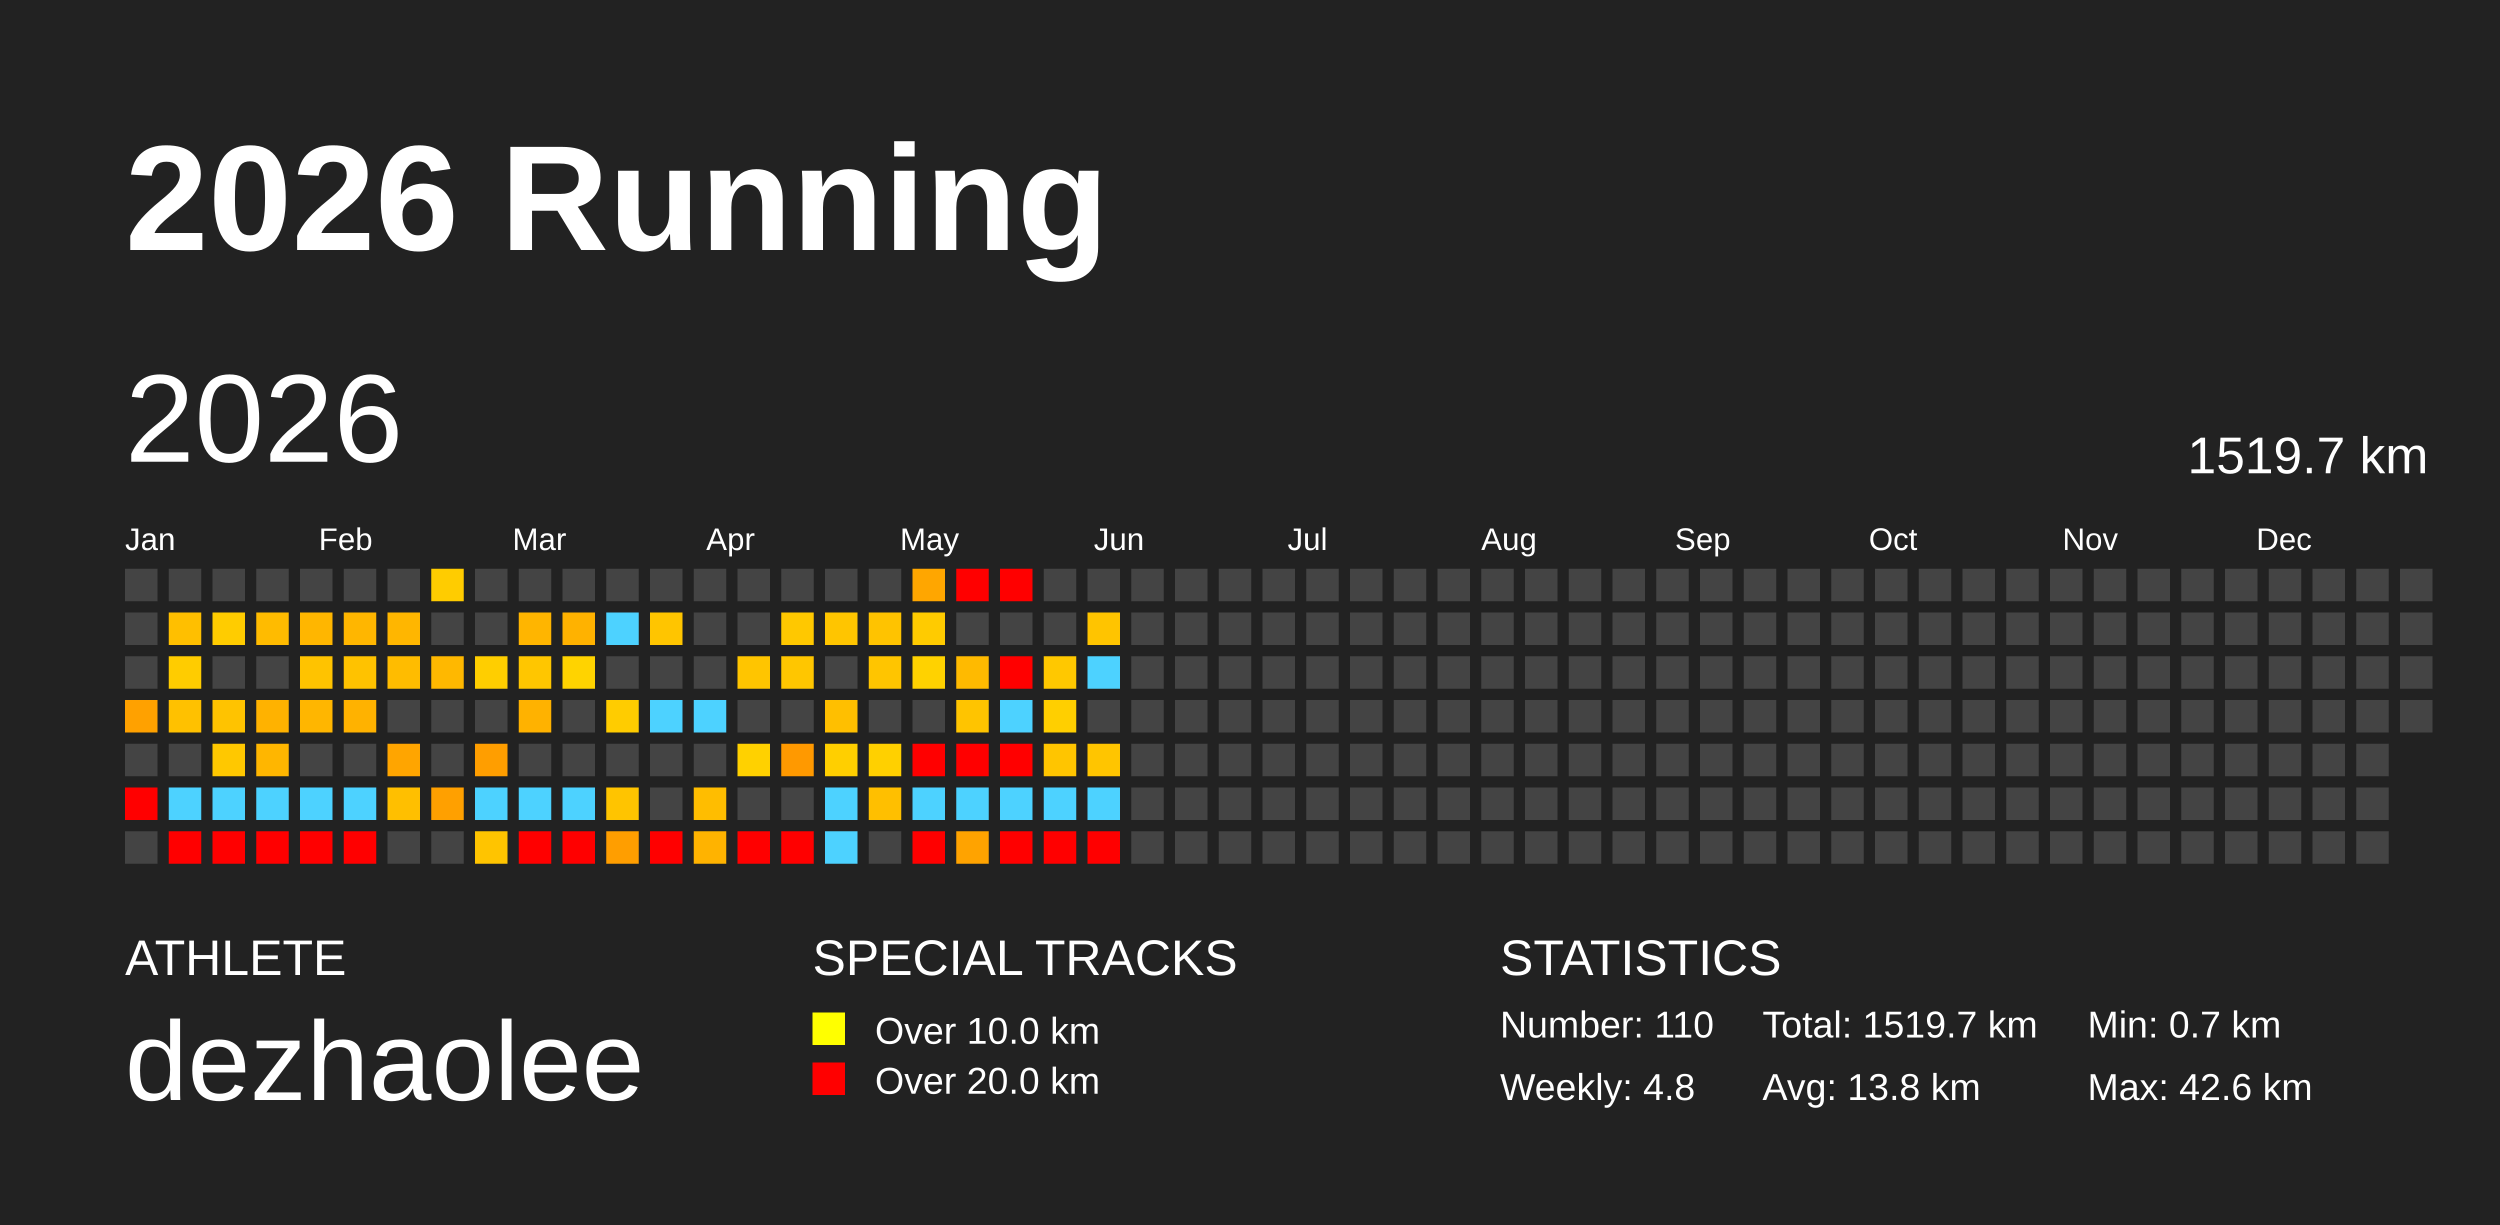
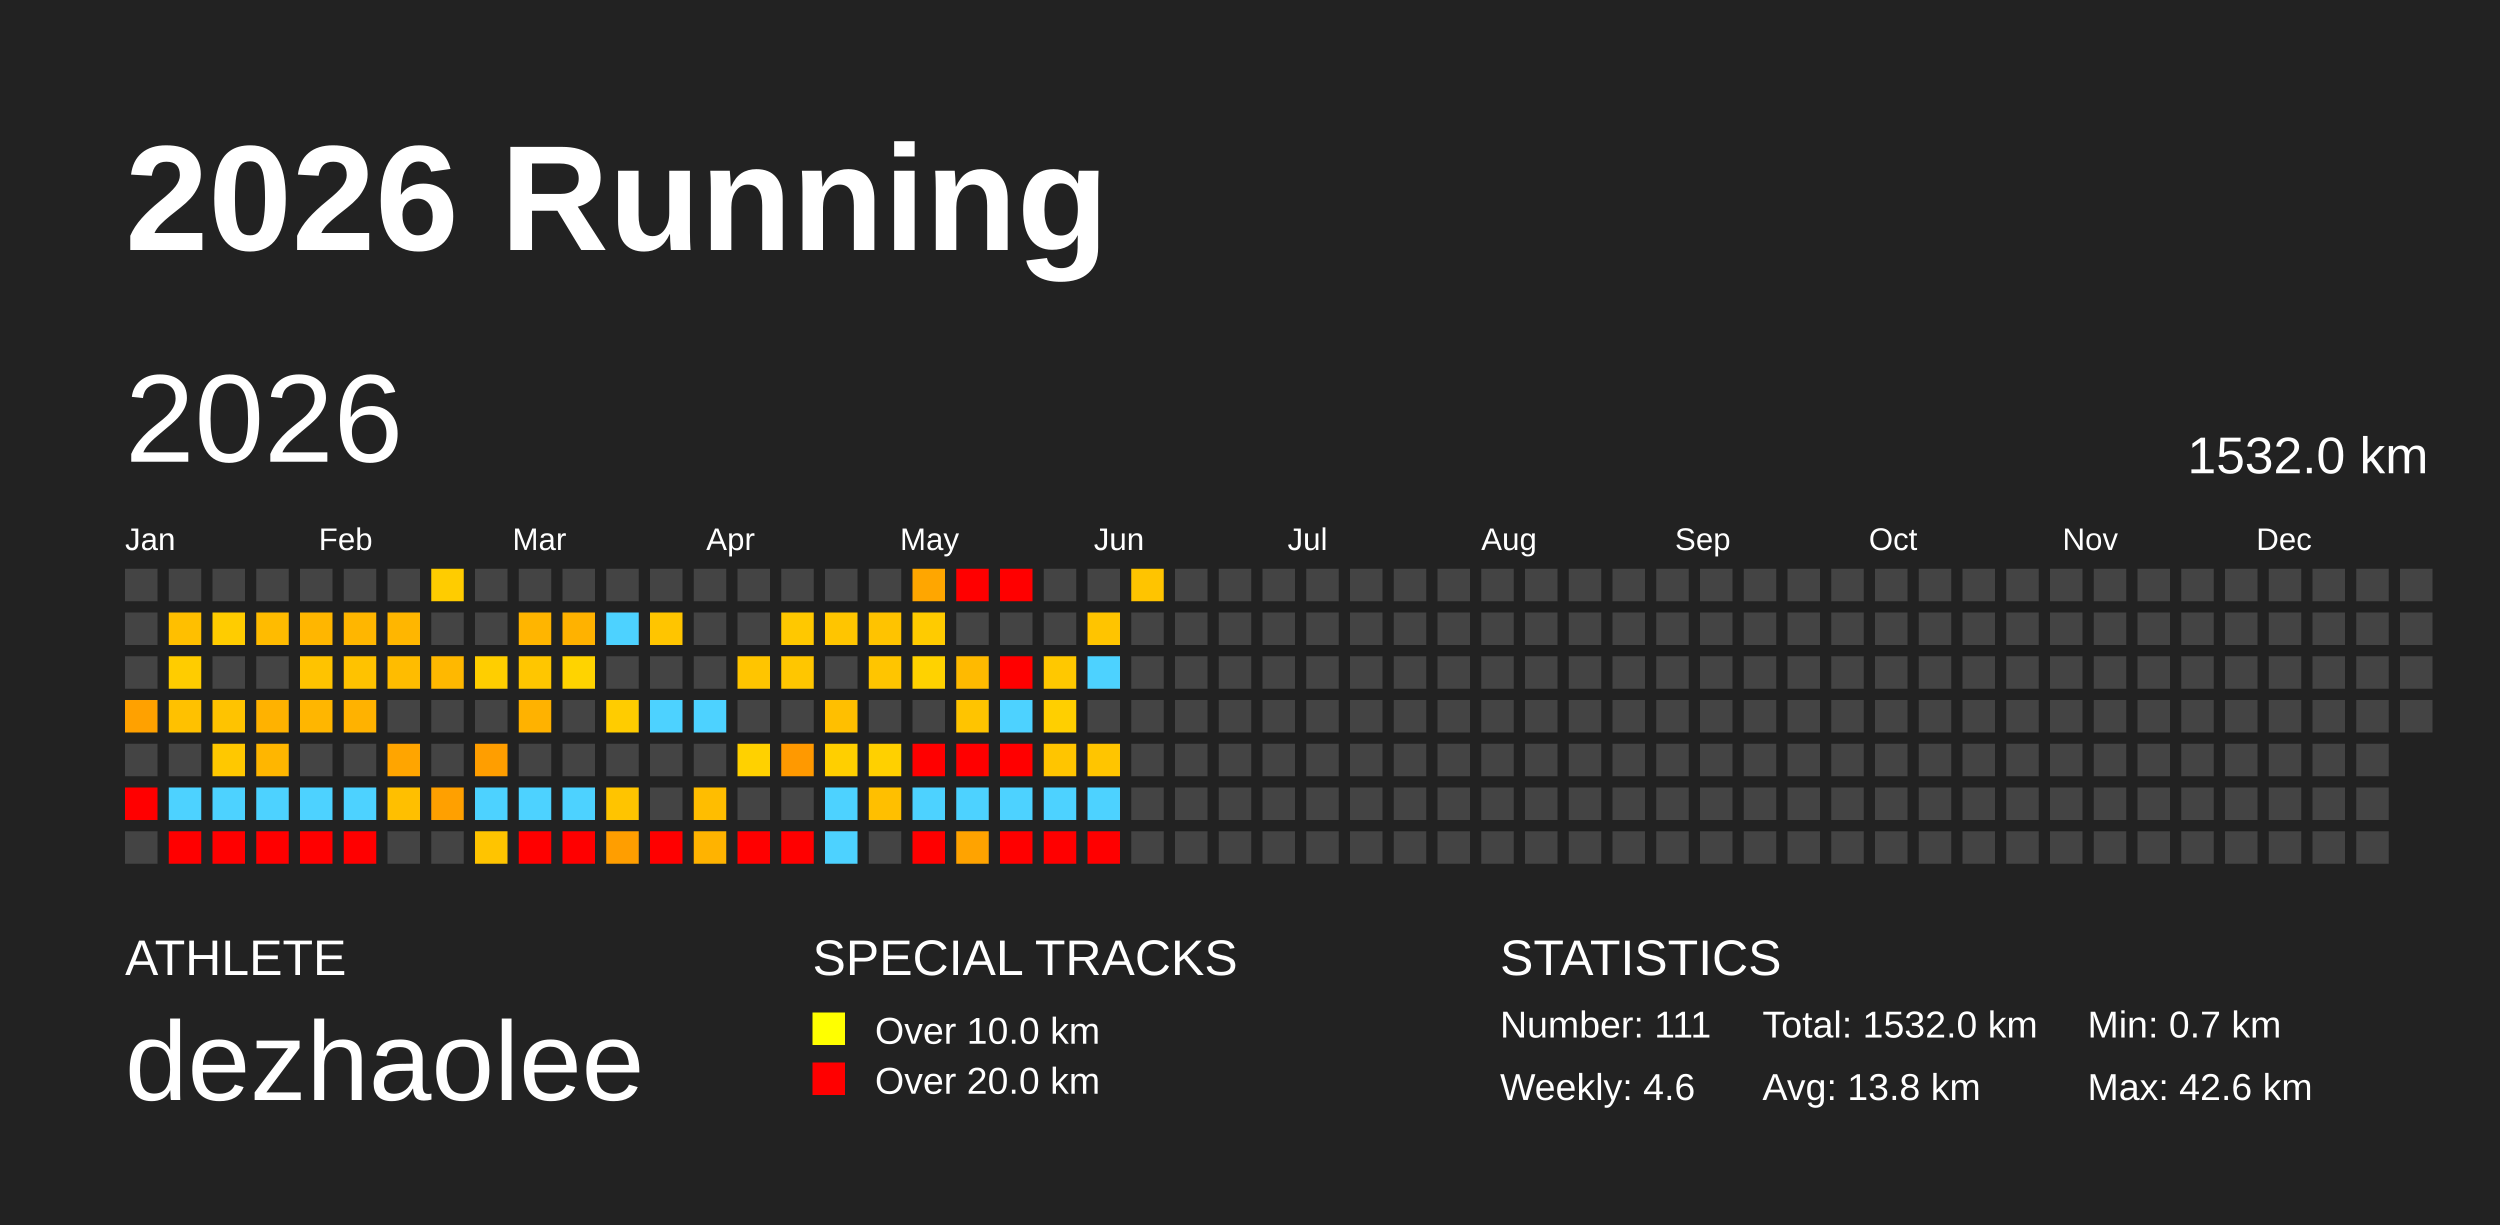
<svg xmlns="http://www.w3.org/2000/svg" baseProfile="full" height="98mm" version="1.1" viewBox="0,0,200,98" width="200mm">
  <defs />
  <rect fill="#222222" height="98" width="200" x="0" y="0" />
  <text fill="#FFFFFF" style="font-size:12px; font-family:Arial; font-weight:bold;" x="10" y="20">2026 Running</text>
  <text fill="#FFFFFF" style="font-size:4px; font-family:Arial" x="10" y="78">ATHLETE</text>
  <text fill="#FFFFFF" style="font-size:9px; font-family:Arial" x="10" y="88">dezhaolee</text>
  <text fill="#FFFFFF" style="font-size:4px; font-family:Arial" x="65" y="78">SPECIAL TRACKS</text>
  <rect fill="yellow" height="2.6" width="2.6" x="65" y="81" />
  <text fill="#FFFFFF" style="font-size:3px; font-family:Arial" x="70" y="83.5">Over 10.0 km</text>
  <rect fill="red" height="2.6" width="2.6" x="65" y="85" />
  <text fill="#FFFFFF" style="font-size:3px; font-family:Arial" x="70" y="87.5">Over 20.0 km</text>
  <text fill="#FFFFFF" style="font-size:4px; font-family:Arial" x="120" y="78">STATISTICS</text>
-   <text fill="#FFFFFF" style="font-size:3px; font-family:Arial" x="120" y="83">Number: 110</text>
-   <text fill="#FFFFFF" style="font-size:3px; font-family:Arial" x="120" y="88">Weekly: 4.8</text>
-   <text fill="#FFFFFF" style="font-size:3px; font-family:Arial" x="141" y="83">Total: 1519.7 km</text>
+   <text fill="#FFFFFF" style="font-size:3px; font-family:Arial" x="120" y="83">Number: 111</text>
+   <text fill="#FFFFFF" style="font-size:3px; font-family:Arial" x="120" y="88">Weekly: 4.6</text>
+   <text fill="#FFFFFF" style="font-size:3px; font-family:Arial" x="141" y="83">Total: 1532.0 km</text>
  <text fill="#FFFFFF" style="font-size:3px; font-family:Arial" x="141" y="88">Avg: 13.8 km</text>
  <text fill="#FFFFFF" style="font-size:3px; font-family:Arial" x="167" y="83">Min: 0.7 km</text>
  <text fill="#FFFFFF" style="font-size:3px; font-family:Arial" x="167" y="88">Max: 42.6 km</text>
  <text dominant-baseline="hanging" fill="#FFFFFF" style="font-size:10.0px; font-family:Arial;" x="10" y="30">2026</text>
-   <text dominant-baseline="hanging" fill="#FFFFFF" style="font-size:4.125px; font-family:Arial;" x="175" y="35">1519.7 km</text>
+   <text dominant-baseline="hanging" fill="#FFFFFF" style="font-size:4.125px; font-family:Arial;" x="175" y="35">1532.0 km</text>
  <text fill="#FFFFFF" style="font-size:2.5px; font-family:Arial" x="10.0" y="44">Jan</text>
  <text fill="#FFFFFF" style="font-size:2.5px; font-family:Arial" x="25.5" y="44">Feb</text>
  <text fill="#FFFFFF" style="font-size:2.5px; font-family:Arial" x="41.0" y="44">Mar</text>
  <text fill="#FFFFFF" style="font-size:2.5px; font-family:Arial" x="56.5" y="44">Apr</text>
  <text fill="#FFFFFF" style="font-size:2.5px; font-family:Arial" x="72.0" y="44">May</text>
  <text fill="#FFFFFF" style="font-size:2.5px; font-family:Arial" x="87.5" y="44">Jun</text>
  <text fill="#FFFFFF" style="font-size:2.5px; font-family:Arial" x="103.0" y="44">Jul</text>
  <text fill="#FFFFFF" style="font-size:2.5px; font-family:Arial" x="118.5" y="44">Aug</text>
  <text fill="#FFFFFF" style="font-size:2.5px; font-family:Arial" x="134.0" y="44">Sep</text>
  <text fill="#FFFFFF" style="font-size:2.5px; font-family:Arial" x="149.5" y="44">Oct</text>
  <text fill="#FFFFFF" style="font-size:2.5px; font-family:Arial" x="165.0" y="44">Nov</text>
  <text fill="#FFFFFF" style="font-size:2.5px; font-family:Arial" x="180.5" y="44">Dec</text>
  <rect fill="#444444" height="2.6" width="2.6" x="10.0" y="45.5" />
  <rect fill="#444444" height="2.6" width="2.6" x="10.0" y="49.0" />
  <rect fill="#444444" height="2.6" width="2.6" x="10.0" y="52.5" />
  <rect fill="#ffa100" height="2.6" width="2.6" x="10.0" y="56.0" />
  <rect fill="#444444" height="2.6" width="2.6" x="10.0" y="59.5" />
  <rect fill="red" height="2.6" width="2.6" x="10.0" y="63.0" />
  <rect fill="#444444" height="2.6" width="2.6" x="10.0" y="66.5" />
  <rect fill="#444444" height="2.6" width="2.6" x="13.5" y="45.5" />
  <rect fill="#ffbf00" height="2.6" width="2.6" x="13.5" y="49.0" />
  <rect fill="#ffcc00" height="2.6" width="2.6" x="13.5" y="52.5" />
  <rect fill="#ffc100" height="2.6" width="2.6" x="13.5" y="56.0" />
  <rect fill="#444444" height="2.6" width="2.6" x="13.5" y="59.5" />
  <rect fill="#4dd2ff" height="2.6" width="2.6" x="13.5" y="63.0" />
  <rect fill="red" height="2.6" width="2.6" x="13.5" y="66.5" />
  <rect fill="#444444" height="2.6" width="2.6" x="17.0" y="45.5" />
  <rect fill="#ffcc00" height="2.6" width="2.6" x="17.0" y="49.0" />
  <rect fill="#444444" height="2.6" width="2.6" x="17.0" y="52.5" />
  <rect fill="#ffc300" height="2.6" width="2.6" x="17.0" y="56.0" />
  <rect fill="#ffc800" height="2.6" width="2.6" x="17.0" y="59.5" />
  <rect fill="#4dd2ff" height="2.6" width="2.6" x="17.0" y="63.0" />
  <rect fill="red" height="2.6" width="2.6" x="17.0" y="66.5" />
  <rect fill="#444444" height="2.6" width="2.6" x="20.5" y="45.5" />
  <rect fill="#ffbb00" height="2.6" width="2.6" x="20.5" y="49.0" />
  <rect fill="#444444" height="2.6" width="2.6" x="20.5" y="52.5" />
  <rect fill="#ffb200" height="2.6" width="2.6" x="20.5" y="56.0" />
  <rect fill="#ffb600" height="2.6" width="2.6" x="20.5" y="59.5" />
  <rect fill="#4dd2ff" height="2.6" width="2.6" x="20.5" y="63.0" />
  <rect fill="red" height="2.6" width="2.6" x="20.5" y="66.5" />
  <rect fill="#444444" height="2.6" width="2.6" x="24.0" y="45.5" />
  <rect fill="#ffb600" height="2.6" width="2.6" x="24.0" y="49.0" />
  <rect fill="#ffc300" height="2.6" width="2.6" x="24.0" y="52.5" />
  <rect fill="#ffb600" height="2.6" width="2.6" x="24.0" y="56.0" />
  <rect fill="#444444" height="2.6" width="2.6" x="24.0" y="59.5" />
  <rect fill="#4dd2ff" height="2.6" width="2.6" x="24.0" y="63.0" />
  <rect fill="red" height="2.6" width="2.6" x="24.0" y="66.5" />
  <rect fill="#444444" height="2.6" width="2.6" x="27.5" y="45.5" />
  <rect fill="#ffb600" height="2.6" width="2.6" x="27.5" y="49.0" />
  <rect fill="#ffc200" height="2.6" width="2.6" x="27.5" y="52.5" />
  <rect fill="#ffb200" height="2.6" width="2.6" x="27.5" y="56.0" />
  <rect fill="#444444" height="2.6" width="2.6" x="27.5" y="59.5" />
  <rect fill="#4dd2ff" height="2.6" width="2.6" x="27.5" y="63.0" />
  <rect fill="red" height="2.6" width="2.6" x="27.5" y="66.5" />
  <rect fill="#444444" height="2.6" width="2.6" x="31.0" y="45.5" />
  <rect fill="#ffb600" height="2.6" width="2.6" x="31.0" y="49.0" />
  <rect fill="#ffbc00" height="2.6" width="2.6" x="31.0" y="52.5" />
  <rect fill="#444444" height="2.6" width="2.6" x="31.0" y="56.0" />
  <rect fill="#ffa500" height="2.6" width="2.6" x="31.0" y="59.5" />
  <rect fill="#ffbf00" height="2.6" width="2.6" x="31.0" y="63.0" />
  <rect fill="#444444" height="2.6" width="2.6" x="31.0" y="66.5" />
  <rect fill="#ffcc00" height="2.6" width="2.6" x="34.5" y="45.5" />
  <rect fill="#444444" height="2.6" width="2.6" x="34.5" y="49.0" />
  <rect fill="#ffb800" height="2.6" width="2.6" x="34.5" y="52.5" />
  <rect fill="#444444" height="2.6" width="2.6" x="34.5" y="56.0" />
  <rect fill="#444444" height="2.6" width="2.6" x="34.5" y="59.5" />
  <rect fill="#ffa000" height="2.6" width="2.6" x="34.5" y="63.0" />
  <rect fill="#444444" height="2.6" width="2.6" x="34.5" y="66.5" />
  <rect fill="#444444" height="2.6" width="2.6" x="38.0" y="45.5" />
  <rect fill="#444444" height="2.6" width="2.6" x="38.0" y="49.0" />
  <rect fill="#ffce00" height="2.6" width="2.6" x="38.0" y="52.5" />
  <rect fill="#444444" height="2.6" width="2.6" x="38.0" y="56.0" />
  <rect fill="#ff9e00" height="2.6" width="2.6" x="38.0" y="59.5" />
  <rect fill="#4dd2ff" height="2.6" width="2.6" x="38.0" y="63.0" />
  <rect fill="#ffc400" height="2.6" width="2.6" x="38.0" y="66.5" />
  <rect fill="#444444" height="2.6" width="2.6" x="41.5" y="45.5" />
  <rect fill="#ffb500" height="2.6" width="2.6" x="41.5" y="49.0" />
  <rect fill="#ffc600" height="2.6" width="2.6" x="41.5" y="52.5" />
  <rect fill="#ffb200" height="2.6" width="2.6" x="41.5" y="56.0" />
  <rect fill="#444444" height="2.6" width="2.6" x="41.5" y="59.5" />
  <rect fill="#4dd2ff" height="2.6" width="2.6" x="41.5" y="63.0" />
  <rect fill="red" height="2.6" width="2.6" x="41.5" y="66.5" />
  <rect fill="#444444" height="2.6" width="2.6" x="45.0" y="45.5" />
  <rect fill="#ffb200" height="2.6" width="2.6" x="45.0" y="49.0" />
  <rect fill="#ffd300" height="2.6" width="2.6" x="45.0" y="52.5" />
  <rect fill="#444444" height="2.6" width="2.6" x="45.0" y="56.0" />
  <rect fill="#444444" height="2.6" width="2.6" x="45.0" y="59.5" />
  <rect fill="#4dd2ff" height="2.6" width="2.6" x="45.0" y="63.0" />
  <rect fill="red" height="2.6" width="2.6" x="45.0" y="66.5" />
  <rect fill="#444444" height="2.6" width="2.6" x="48.5" y="45.5" />
  <rect fill="#4dd2ff" height="2.6" width="2.6" x="48.5" y="49.0" />
  <rect fill="#444444" height="2.6" width="2.6" x="48.5" y="52.5" />
  <rect fill="#ffcc00" height="2.6" width="2.6" x="48.5" y="56.0" />
  <rect fill="#444444" height="2.6" width="2.6" x="48.5" y="59.5" />
  <rect fill="#ffc400" height="2.6" width="2.6" x="48.5" y="63.0" />
  <rect fill="#ff9e00" height="2.6" width="2.6" x="48.5" y="66.5" />
  <rect fill="#444444" height="2.6" width="2.6" x="52.0" y="45.5" />
  <rect fill="#ffc500" height="2.6" width="2.6" x="52.0" y="49.0" />
  <rect fill="#444444" height="2.6" width="2.6" x="52.0" y="52.5" />
  <rect fill="#4dd2ff" height="2.6" width="2.6" x="52.0" y="56.0" />
  <rect fill="#444444" height="2.6" width="2.6" x="52.0" y="59.5" />
  <rect fill="#444444" height="2.6" width="2.6" x="52.0" y="63.0" />
  <rect fill="red" height="2.6" width="2.6" x="52.0" y="66.5" />
  <rect fill="#444444" height="2.6" width="2.6" x="55.5" y="45.5" />
  <rect fill="#444444" height="2.6" width="2.6" x="55.5" y="49.0" />
  <rect fill="#444444" height="2.6" width="2.6" x="55.5" y="52.5" />
  <rect fill="#4dd2ff" height="2.6" width="2.6" x="55.5" y="56.0" />
  <rect fill="#444444" height="2.6" width="2.6" x="55.5" y="59.5" />
  <rect fill="#ffbd00" height="2.6" width="2.6" x="55.5" y="63.0" />
  <rect fill="#ffb300" height="2.6" width="2.6" x="55.5" y="66.5" />
  <rect fill="#444444" height="2.6" width="2.6" x="59.0" y="45.5" />
  <rect fill="#444444" height="2.6" width="2.6" x="59.0" y="49.0" />
  <rect fill="#ffc500" height="2.6" width="2.6" x="59.0" y="52.5" />
  <rect fill="#444444" height="2.6" width="2.6" x="59.0" y="56.0" />
  <rect fill="#ffd100" height="2.6" width="2.6" x="59.0" y="59.5" />
  <rect fill="#444444" height="2.6" width="2.6" x="59.0" y="63.0" />
  <rect fill="red" height="2.6" width="2.6" x="59.0" y="66.5" />
  <rect fill="#444444" height="2.6" width="2.6" x="62.5" y="45.5" />
  <rect fill="#ffc800" height="2.6" width="2.6" x="62.5" y="49.0" />
  <rect fill="#ffc600" height="2.6" width="2.6" x="62.5" y="52.5" />
  <rect fill="#444444" height="2.6" width="2.6" x="62.5" y="56.0" />
  <rect fill="#ff9900" height="2.6" width="2.6" x="62.5" y="59.5" />
  <rect fill="#444444" height="2.6" width="2.6" x="62.5" y="63.0" />
  <rect fill="red" height="2.6" width="2.6" x="62.5" y="66.5" />
  <rect fill="#444444" height="2.6" width="2.6" x="66.0" y="45.5" />
  <rect fill="#ffc500" height="2.6" width="2.6" x="66.0" y="49.0" />
  <rect fill="#444444" height="2.6" width="2.6" x="66.0" y="52.5" />
  <rect fill="#ffbf00" height="2.6" width="2.6" x="66.0" y="56.0" />
  <rect fill="#ffcf00" height="2.6" width="2.6" x="66.0" y="59.5" />
  <rect fill="#4dd2ff" height="2.6" width="2.6" x="66.0" y="63.0" />
  <rect fill="#4dd2ff" height="2.6" width="2.6" x="66.0" y="66.5" />
  <rect fill="#444444" height="2.6" width="2.6" x="69.5" y="45.5" />
  <rect fill="#ffc300" height="2.6" width="2.6" x="69.5" y="49.0" />
  <rect fill="#ffc500" height="2.6" width="2.6" x="69.5" y="52.5" />
  <rect fill="#444444" height="2.6" width="2.6" x="69.5" y="56.0" />
  <rect fill="#ffd000" height="2.6" width="2.6" x="69.5" y="59.5" />
  <rect fill="#ffbf00" height="2.6" width="2.6" x="69.5" y="63.0" />
  <rect fill="#444444" height="2.6" width="2.6" x="69.5" y="66.5" />
  <rect fill="#ffa600" height="2.6" width="2.6" x="73.0" y="45.5" />
  <rect fill="#ffcb00" height="2.6" width="2.6" x="73.0" y="49.0" />
  <rect fill="#ffd200" height="2.6" width="2.6" x="73.0" y="52.5" />
  <rect fill="#444444" height="2.6" width="2.6" x="73.0" y="56.0" />
  <rect fill="red" height="2.6" width="2.6" x="73.0" y="59.5" />
  <rect fill="#4dd2ff" height="2.6" width="2.6" x="73.0" y="63.0" />
  <rect fill="red" height="2.6" width="2.6" x="73.0" y="66.5" />
  <rect fill="red" height="2.6" width="2.6" x="76.5" y="45.5" />
  <rect fill="#444444" height="2.6" width="2.6" x="76.5" y="49.0" />
  <rect fill="#ffba00" height="2.6" width="2.6" x="76.5" y="52.5" />
  <rect fill="#ffc400" height="2.6" width="2.6" x="76.5" y="56.0" />
  <rect fill="red" height="2.6" width="2.6" x="76.5" y="59.5" />
  <rect fill="#4dd2ff" height="2.6" width="2.6" x="76.5" y="63.0" />
  <rect fill="#ffa300" height="2.6" width="2.6" x="76.5" y="66.5" />
  <rect fill="red" height="2.6" width="2.6" x="80.0" y="45.5" />
  <rect fill="#444444" height="2.6" width="2.6" x="80.0" y="49.0" />
  <rect fill="red" height="2.6" width="2.6" x="80.0" y="52.5" />
  <rect fill="#4dd2ff" height="2.6" width="2.6" x="80.0" y="56.0" />
  <rect fill="red" height="2.6" width="2.6" x="80.0" y="59.5" />
  <rect fill="#4dd2ff" height="2.6" width="2.6" x="80.0" y="63.0" />
  <rect fill="red" height="2.6" width="2.6" x="80.0" y="66.5" />
  <rect fill="#444444" height="2.6" width="2.6" x="83.5" y="45.5" />
  <rect fill="#444444" height="2.6" width="2.6" x="83.5" y="49.0" />
  <rect fill="#ffc800" height="2.6" width="2.6" x="83.5" y="52.5" />
  <rect fill="#ffcf00" height="2.6" width="2.6" x="83.5" y="56.0" />
  <rect fill="#ffc500" height="2.6" width="2.6" x="83.5" y="59.5" />
  <rect fill="#4dd2ff" height="2.6" width="2.6" x="83.5" y="63.0" />
  <rect fill="red" height="2.6" width="2.6" x="83.5" y="66.5" />
  <rect fill="#444444" height="2.6" width="2.6" x="87.0" y="45.5" />
  <rect fill="#ffc400" height="2.6" width="2.6" x="87.0" y="49.0" />
  <rect fill="#4dd2ff" height="2.6" width="2.6" x="87.0" y="52.5" />
  <rect fill="#444444" height="2.6" width="2.6" x="87.0" y="56.0" />
  <rect fill="#ffc500" height="2.6" width="2.6" x="87.0" y="59.5" />
  <rect fill="#4dd2ff" height="2.6" width="2.6" x="87.0" y="63.0" />
  <rect fill="red" height="2.6" width="2.6" x="87.0" y="66.5" />
-   <rect fill="#444444" height="2.6" width="2.6" x="90.5" y="45.5" />
+   <rect fill="#ffc400" height="2.6" width="2.6" x="90.5" y="45.5" />
  <rect fill="#444444" height="2.6" width="2.6" x="90.5" y="49.0" />
  <rect fill="#444444" height="2.6" width="2.6" x="90.5" y="52.5" />
  <rect fill="#444444" height="2.6" width="2.6" x="90.5" y="56.0" />
  <rect fill="#444444" height="2.6" width="2.6" x="90.5" y="59.5" />
  <rect fill="#444444" height="2.6" width="2.6" x="90.5" y="63.0" />
  <rect fill="#444444" height="2.6" width="2.6" x="90.5" y="66.5" />
  <rect fill="#444444" height="2.6" width="2.6" x="94.0" y="45.5" />
  <rect fill="#444444" height="2.6" width="2.6" x="94.0" y="49.0" />
  <rect fill="#444444" height="2.6" width="2.6" x="94.0" y="52.5" />
  <rect fill="#444444" height="2.6" width="2.6" x="94.0" y="56.0" />
  <rect fill="#444444" height="2.6" width="2.6" x="94.0" y="59.5" />
  <rect fill="#444444" height="2.6" width="2.6" x="94.0" y="63.0" />
  <rect fill="#444444" height="2.6" width="2.6" x="94.0" y="66.5" />
  <rect fill="#444444" height="2.6" width="2.6" x="97.5" y="45.5" />
  <rect fill="#444444" height="2.6" width="2.6" x="97.5" y="49.0" />
  <rect fill="#444444" height="2.6" width="2.6" x="97.5" y="52.5" />
  <rect fill="#444444" height="2.6" width="2.6" x="97.5" y="56.0" />
  <rect fill="#444444" height="2.6" width="2.6" x="97.5" y="59.5" />
  <rect fill="#444444" height="2.6" width="2.6" x="97.5" y="63.0" />
  <rect fill="#444444" height="2.6" width="2.6" x="97.5" y="66.5" />
  <rect fill="#444444" height="2.6" width="2.6" x="101.0" y="45.5" />
  <rect fill="#444444" height="2.6" width="2.6" x="101.0" y="49.0" />
  <rect fill="#444444" height="2.6" width="2.6" x="101.0" y="52.5" />
  <rect fill="#444444" height="2.6" width="2.6" x="101.0" y="56.0" />
  <rect fill="#444444" height="2.6" width="2.6" x="101.0" y="59.5" />
  <rect fill="#444444" height="2.6" width="2.6" x="101.0" y="63.0" />
  <rect fill="#444444" height="2.6" width="2.6" x="101.0" y="66.5" />
  <rect fill="#444444" height="2.6" width="2.6" x="104.5" y="45.5" />
  <rect fill="#444444" height="2.6" width="2.6" x="104.5" y="49.0" />
  <rect fill="#444444" height="2.6" width="2.6" x="104.5" y="52.5" />
  <rect fill="#444444" height="2.6" width="2.6" x="104.5" y="56.0" />
  <rect fill="#444444" height="2.6" width="2.6" x="104.5" y="59.5" />
  <rect fill="#444444" height="2.6" width="2.6" x="104.5" y="63.0" />
  <rect fill="#444444" height="2.6" width="2.6" x="104.5" y="66.5" />
  <rect fill="#444444" height="2.6" width="2.6" x="108.0" y="45.5" />
  <rect fill="#444444" height="2.6" width="2.6" x="108.0" y="49.0" />
  <rect fill="#444444" height="2.6" width="2.6" x="108.0" y="52.5" />
  <rect fill="#444444" height="2.6" width="2.6" x="108.0" y="56.0" />
  <rect fill="#444444" height="2.6" width="2.6" x="108.0" y="59.5" />
  <rect fill="#444444" height="2.6" width="2.6" x="108.0" y="63.0" />
  <rect fill="#444444" height="2.6" width="2.6" x="108.0" y="66.5" />
  <rect fill="#444444" height="2.6" width="2.6" x="111.5" y="45.5" />
  <rect fill="#444444" height="2.6" width="2.6" x="111.5" y="49.0" />
  <rect fill="#444444" height="2.6" width="2.6" x="111.5" y="52.5" />
  <rect fill="#444444" height="2.6" width="2.6" x="111.5" y="56.0" />
  <rect fill="#444444" height="2.6" width="2.6" x="111.5" y="59.5" />
  <rect fill="#444444" height="2.6" width="2.6" x="111.5" y="63.0" />
  <rect fill="#444444" height="2.6" width="2.6" x="111.5" y="66.5" />
  <rect fill="#444444" height="2.6" width="2.6" x="115.0" y="45.5" />
  <rect fill="#444444" height="2.6" width="2.6" x="115.0" y="49.0" />
  <rect fill="#444444" height="2.6" width="2.6" x="115.0" y="52.5" />
  <rect fill="#444444" height="2.6" width="2.6" x="115.0" y="56.0" />
  <rect fill="#444444" height="2.6" width="2.6" x="115.0" y="59.5" />
  <rect fill="#444444" height="2.6" width="2.6" x="115.0" y="63.0" />
  <rect fill="#444444" height="2.6" width="2.6" x="115.0" y="66.5" />
  <rect fill="#444444" height="2.6" width="2.6" x="118.5" y="45.5" />
  <rect fill="#444444" height="2.6" width="2.6" x="118.5" y="49.0" />
  <rect fill="#444444" height="2.6" width="2.6" x="118.5" y="52.5" />
  <rect fill="#444444" height="2.6" width="2.6" x="118.5" y="56.0" />
  <rect fill="#444444" height="2.6" width="2.6" x="118.5" y="59.5" />
  <rect fill="#444444" height="2.6" width="2.6" x="118.5" y="63.0" />
  <rect fill="#444444" height="2.6" width="2.6" x="118.5" y="66.5" />
  <rect fill="#444444" height="2.6" width="2.6" x="122.0" y="45.5" />
  <rect fill="#444444" height="2.6" width="2.6" x="122.0" y="49.0" />
  <rect fill="#444444" height="2.6" width="2.6" x="122.0" y="52.5" />
  <rect fill="#444444" height="2.6" width="2.6" x="122.0" y="56.0" />
  <rect fill="#444444" height="2.6" width="2.6" x="122.0" y="59.5" />
  <rect fill="#444444" height="2.6" width="2.6" x="122.0" y="63.0" />
  <rect fill="#444444" height="2.6" width="2.6" x="122.0" y="66.5" />
  <rect fill="#444444" height="2.6" width="2.6" x="125.5" y="45.5" />
  <rect fill="#444444" height="2.6" width="2.6" x="125.5" y="49.0" />
  <rect fill="#444444" height="2.6" width="2.6" x="125.5" y="52.5" />
  <rect fill="#444444" height="2.6" width="2.6" x="125.5" y="56.0" />
  <rect fill="#444444" height="2.6" width="2.6" x="125.5" y="59.5" />
  <rect fill="#444444" height="2.6" width="2.6" x="125.5" y="63.0" />
  <rect fill="#444444" height="2.6" width="2.6" x="125.5" y="66.5" />
  <rect fill="#444444" height="2.6" width="2.6" x="129.0" y="45.5" />
  <rect fill="#444444" height="2.6" width="2.6" x="129.0" y="49.0" />
  <rect fill="#444444" height="2.6" width="2.6" x="129.0" y="52.5" />
  <rect fill="#444444" height="2.6" width="2.6" x="129.0" y="56.0" />
  <rect fill="#444444" height="2.6" width="2.6" x="129.0" y="59.5" />
  <rect fill="#444444" height="2.6" width="2.6" x="129.0" y="63.0" />
  <rect fill="#444444" height="2.6" width="2.6" x="129.0" y="66.5" />
  <rect fill="#444444" height="2.6" width="2.6" x="132.5" y="45.5" />
  <rect fill="#444444" height="2.6" width="2.6" x="132.5" y="49.0" />
  <rect fill="#444444" height="2.6" width="2.6" x="132.5" y="52.5" />
  <rect fill="#444444" height="2.6" width="2.6" x="132.5" y="56.0" />
  <rect fill="#444444" height="2.6" width="2.6" x="132.5" y="59.5" />
  <rect fill="#444444" height="2.6" width="2.6" x="132.5" y="63.0" />
  <rect fill="#444444" height="2.6" width="2.6" x="132.5" y="66.5" />
  <rect fill="#444444" height="2.6" width="2.6" x="136.0" y="45.5" />
  <rect fill="#444444" height="2.6" width="2.6" x="136.0" y="49.0" />
  <rect fill="#444444" height="2.6" width="2.6" x="136.0" y="52.5" />
  <rect fill="#444444" height="2.6" width="2.6" x="136.0" y="56.0" />
  <rect fill="#444444" height="2.6" width="2.6" x="136.0" y="59.5" />
  <rect fill="#444444" height="2.6" width="2.6" x="136.0" y="63.0" />
  <rect fill="#444444" height="2.6" width="2.6" x="136.0" y="66.5" />
  <rect fill="#444444" height="2.6" width="2.6" x="139.5" y="45.5" />
  <rect fill="#444444" height="2.6" width="2.6" x="139.5" y="49.0" />
  <rect fill="#444444" height="2.6" width="2.6" x="139.5" y="52.5" />
  <rect fill="#444444" height="2.6" width="2.6" x="139.5" y="56.0" />
  <rect fill="#444444" height="2.6" width="2.6" x="139.5" y="59.5" />
  <rect fill="#444444" height="2.6" width="2.6" x="139.5" y="63.0" />
  <rect fill="#444444" height="2.6" width="2.6" x="139.5" y="66.5" />
  <rect fill="#444444" height="2.6" width="2.6" x="143.0" y="45.5" />
  <rect fill="#444444" height="2.6" width="2.6" x="143.0" y="49.0" />
  <rect fill="#444444" height="2.6" width="2.6" x="143.0" y="52.5" />
  <rect fill="#444444" height="2.6" width="2.6" x="143.0" y="56.0" />
  <rect fill="#444444" height="2.6" width="2.6" x="143.0" y="59.5" />
  <rect fill="#444444" height="2.6" width="2.6" x="143.0" y="63.0" />
  <rect fill="#444444" height="2.6" width="2.6" x="143.0" y="66.5" />
  <rect fill="#444444" height="2.6" width="2.6" x="146.5" y="45.5" />
  <rect fill="#444444" height="2.6" width="2.6" x="146.5" y="49.0" />
  <rect fill="#444444" height="2.6" width="2.6" x="146.5" y="52.5" />
  <rect fill="#444444" height="2.6" width="2.6" x="146.5" y="56.0" />
  <rect fill="#444444" height="2.6" width="2.6" x="146.5" y="59.5" />
  <rect fill="#444444" height="2.6" width="2.6" x="146.5" y="63.0" />
  <rect fill="#444444" height="2.6" width="2.6" x="146.5" y="66.5" />
  <rect fill="#444444" height="2.6" width="2.6" x="150.0" y="45.5" />
  <rect fill="#444444" height="2.6" width="2.6" x="150.0" y="49.0" />
  <rect fill="#444444" height="2.6" width="2.6" x="150.0" y="52.5" />
  <rect fill="#444444" height="2.6" width="2.6" x="150.0" y="56.0" />
  <rect fill="#444444" height="2.6" width="2.6" x="150.0" y="59.5" />
  <rect fill="#444444" height="2.6" width="2.6" x="150.0" y="63.0" />
  <rect fill="#444444" height="2.6" width="2.6" x="150.0" y="66.5" />
  <rect fill="#444444" height="2.6" width="2.6" x="153.5" y="45.5" />
  <rect fill="#444444" height="2.6" width="2.6" x="153.5" y="49.0" />
  <rect fill="#444444" height="2.6" width="2.6" x="153.5" y="52.5" />
  <rect fill="#444444" height="2.6" width="2.6" x="153.5" y="56.0" />
  <rect fill="#444444" height="2.6" width="2.6" x="153.5" y="59.5" />
  <rect fill="#444444" height="2.6" width="2.6" x="153.5" y="63.0" />
  <rect fill="#444444" height="2.6" width="2.6" x="153.5" y="66.5" />
  <rect fill="#444444" height="2.6" width="2.6" x="157.0" y="45.5" />
  <rect fill="#444444" height="2.6" width="2.6" x="157.0" y="49.0" />
  <rect fill="#444444" height="2.6" width="2.6" x="157.0" y="52.5" />
  <rect fill="#444444" height="2.6" width="2.6" x="157.0" y="56.0" />
  <rect fill="#444444" height="2.6" width="2.6" x="157.0" y="59.5" />
  <rect fill="#444444" height="2.6" width="2.6" x="157.0" y="63.0" />
  <rect fill="#444444" height="2.6" width="2.6" x="157.0" y="66.5" />
  <rect fill="#444444" height="2.6" width="2.6" x="160.5" y="45.5" />
  <rect fill="#444444" height="2.6" width="2.6" x="160.5" y="49.0" />
  <rect fill="#444444" height="2.6" width="2.6" x="160.5" y="52.5" />
  <rect fill="#444444" height="2.6" width="2.6" x="160.5" y="56.0" />
  <rect fill="#444444" height="2.6" width="2.6" x="160.5" y="59.5" />
  <rect fill="#444444" height="2.6" width="2.6" x="160.5" y="63.0" />
  <rect fill="#444444" height="2.6" width="2.6" x="160.5" y="66.5" />
  <rect fill="#444444" height="2.6" width="2.6" x="164.0" y="45.5" />
  <rect fill="#444444" height="2.6" width="2.6" x="164.0" y="49.0" />
  <rect fill="#444444" height="2.6" width="2.6" x="164.0" y="52.5" />
  <rect fill="#444444" height="2.6" width="2.6" x="164.0" y="56.0" />
  <rect fill="#444444" height="2.6" width="2.6" x="164.0" y="59.5" />
  <rect fill="#444444" height="2.6" width="2.6" x="164.0" y="63.0" />
  <rect fill="#444444" height="2.6" width="2.6" x="164.0" y="66.5" />
  <rect fill="#444444" height="2.6" width="2.6" x="167.5" y="45.5" />
  <rect fill="#444444" height="2.6" width="2.6" x="167.5" y="49.0" />
  <rect fill="#444444" height="2.6" width="2.6" x="167.5" y="52.5" />
  <rect fill="#444444" height="2.6" width="2.6" x="167.5" y="56.0" />
  <rect fill="#444444" height="2.6" width="2.6" x="167.5" y="59.5" />
  <rect fill="#444444" height="2.6" width="2.6" x="167.5" y="63.0" />
  <rect fill="#444444" height="2.6" width="2.6" x="167.5" y="66.5" />
  <rect fill="#444444" height="2.6" width="2.6" x="171.0" y="45.5" />
  <rect fill="#444444" height="2.6" width="2.6" x="171.0" y="49.0" />
  <rect fill="#444444" height="2.6" width="2.6" x="171.0" y="52.5" />
  <rect fill="#444444" height="2.6" width="2.6" x="171.0" y="56.0" />
  <rect fill="#444444" height="2.6" width="2.6" x="171.0" y="59.5" />
  <rect fill="#444444" height="2.6" width="2.6" x="171.0" y="63.0" />
  <rect fill="#444444" height="2.6" width="2.6" x="171.0" y="66.5" />
  <rect fill="#444444" height="2.6" width="2.6" x="174.5" y="45.5" />
  <rect fill="#444444" height="2.6" width="2.6" x="174.5" y="49.0" />
  <rect fill="#444444" height="2.6" width="2.6" x="174.5" y="52.5" />
  <rect fill="#444444" height="2.6" width="2.6" x="174.5" y="56.0" />
  <rect fill="#444444" height="2.6" width="2.6" x="174.5" y="59.5" />
  <rect fill="#444444" height="2.6" width="2.6" x="174.5" y="63.0" />
  <rect fill="#444444" height="2.6" width="2.6" x="174.5" y="66.5" />
  <rect fill="#444444" height="2.6" width="2.6" x="178.0" y="45.5" />
  <rect fill="#444444" height="2.6" width="2.6" x="178.0" y="49.0" />
  <rect fill="#444444" height="2.6" width="2.6" x="178.0" y="52.5" />
  <rect fill="#444444" height="2.6" width="2.6" x="178.0" y="56.0" />
  <rect fill="#444444" height="2.6" width="2.6" x="178.0" y="59.5" />
  <rect fill="#444444" height="2.6" width="2.6" x="178.0" y="63.0" />
  <rect fill="#444444" height="2.6" width="2.6" x="178.0" y="66.5" />
  <rect fill="#444444" height="2.6" width="2.6" x="181.5" y="45.5" />
  <rect fill="#444444" height="2.6" width="2.6" x="181.5" y="49.0" />
  <rect fill="#444444" height="2.6" width="2.6" x="181.5" y="52.5" />
  <rect fill="#444444" height="2.6" width="2.6" x="181.5" y="56.0" />
  <rect fill="#444444" height="2.6" width="2.6" x="181.5" y="59.5" />
  <rect fill="#444444" height="2.6" width="2.6" x="181.5" y="63.0" />
  <rect fill="#444444" height="2.6" width="2.6" x="181.5" y="66.5" />
  <rect fill="#444444" height="2.6" width="2.6" x="185.0" y="45.5" />
  <rect fill="#444444" height="2.6" width="2.6" x="185.0" y="49.0" />
  <rect fill="#444444" height="2.6" width="2.6" x="185.0" y="52.5" />
  <rect fill="#444444" height="2.6" width="2.6" x="185.0" y="56.0" />
  <rect fill="#444444" height="2.6" width="2.6" x="185.0" y="59.5" />
  <rect fill="#444444" height="2.6" width="2.6" x="185.0" y="63.0" />
  <rect fill="#444444" height="2.6" width="2.6" x="185.0" y="66.5" />
  <rect fill="#444444" height="2.6" width="2.6" x="188.5" y="45.5" />
  <rect fill="#444444" height="2.6" width="2.6" x="188.5" y="49.0" />
  <rect fill="#444444" height="2.6" width="2.6" x="188.5" y="52.5" />
  <rect fill="#444444" height="2.6" width="2.6" x="188.5" y="56.0" />
  <rect fill="#444444" height="2.6" width="2.6" x="188.5" y="59.5" />
  <rect fill="#444444" height="2.6" width="2.6" x="188.5" y="63.0" />
  <rect fill="#444444" height="2.6" width="2.6" x="188.5" y="66.5" />
  <rect fill="#444444" height="2.6" width="2.6" x="192.0" y="45.5" />
  <rect fill="#444444" height="2.6" width="2.6" x="192.0" y="49.0" />
  <rect fill="#444444" height="2.6" width="2.6" x="192.0" y="52.5" />
  <rect fill="#444444" height="2.6" width="2.6" x="192.0" y="56.0" />
</svg>
